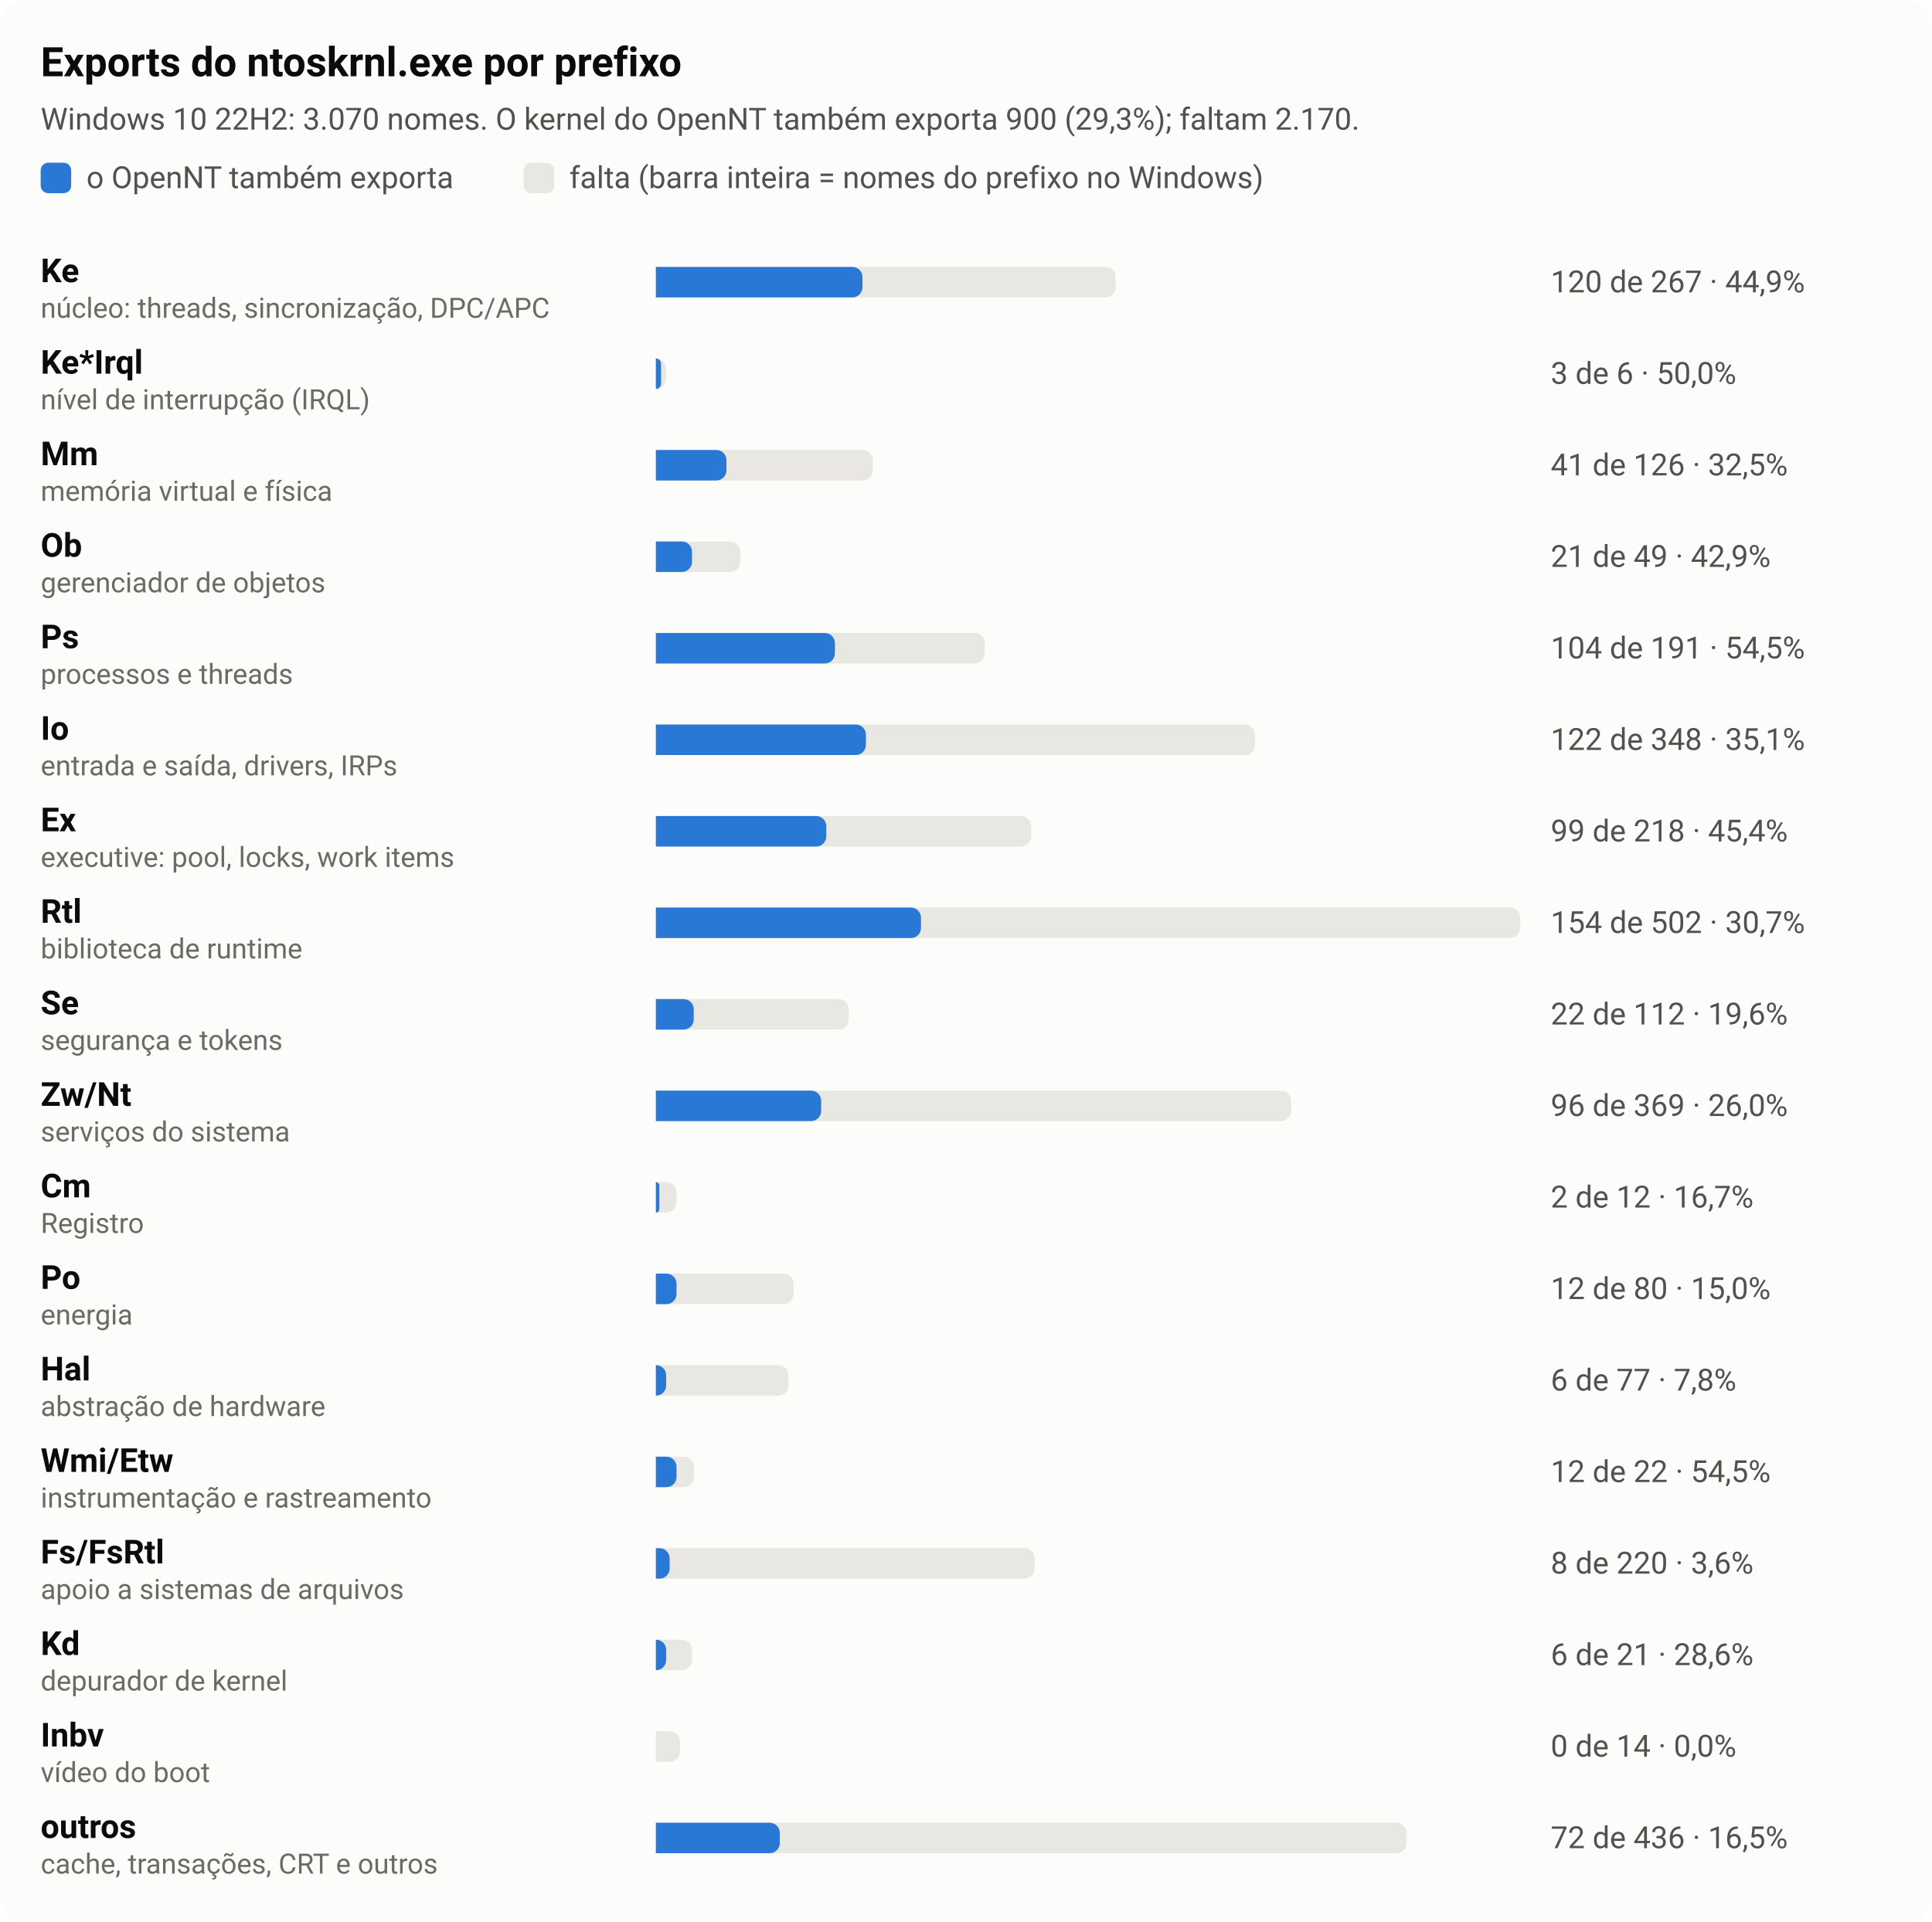
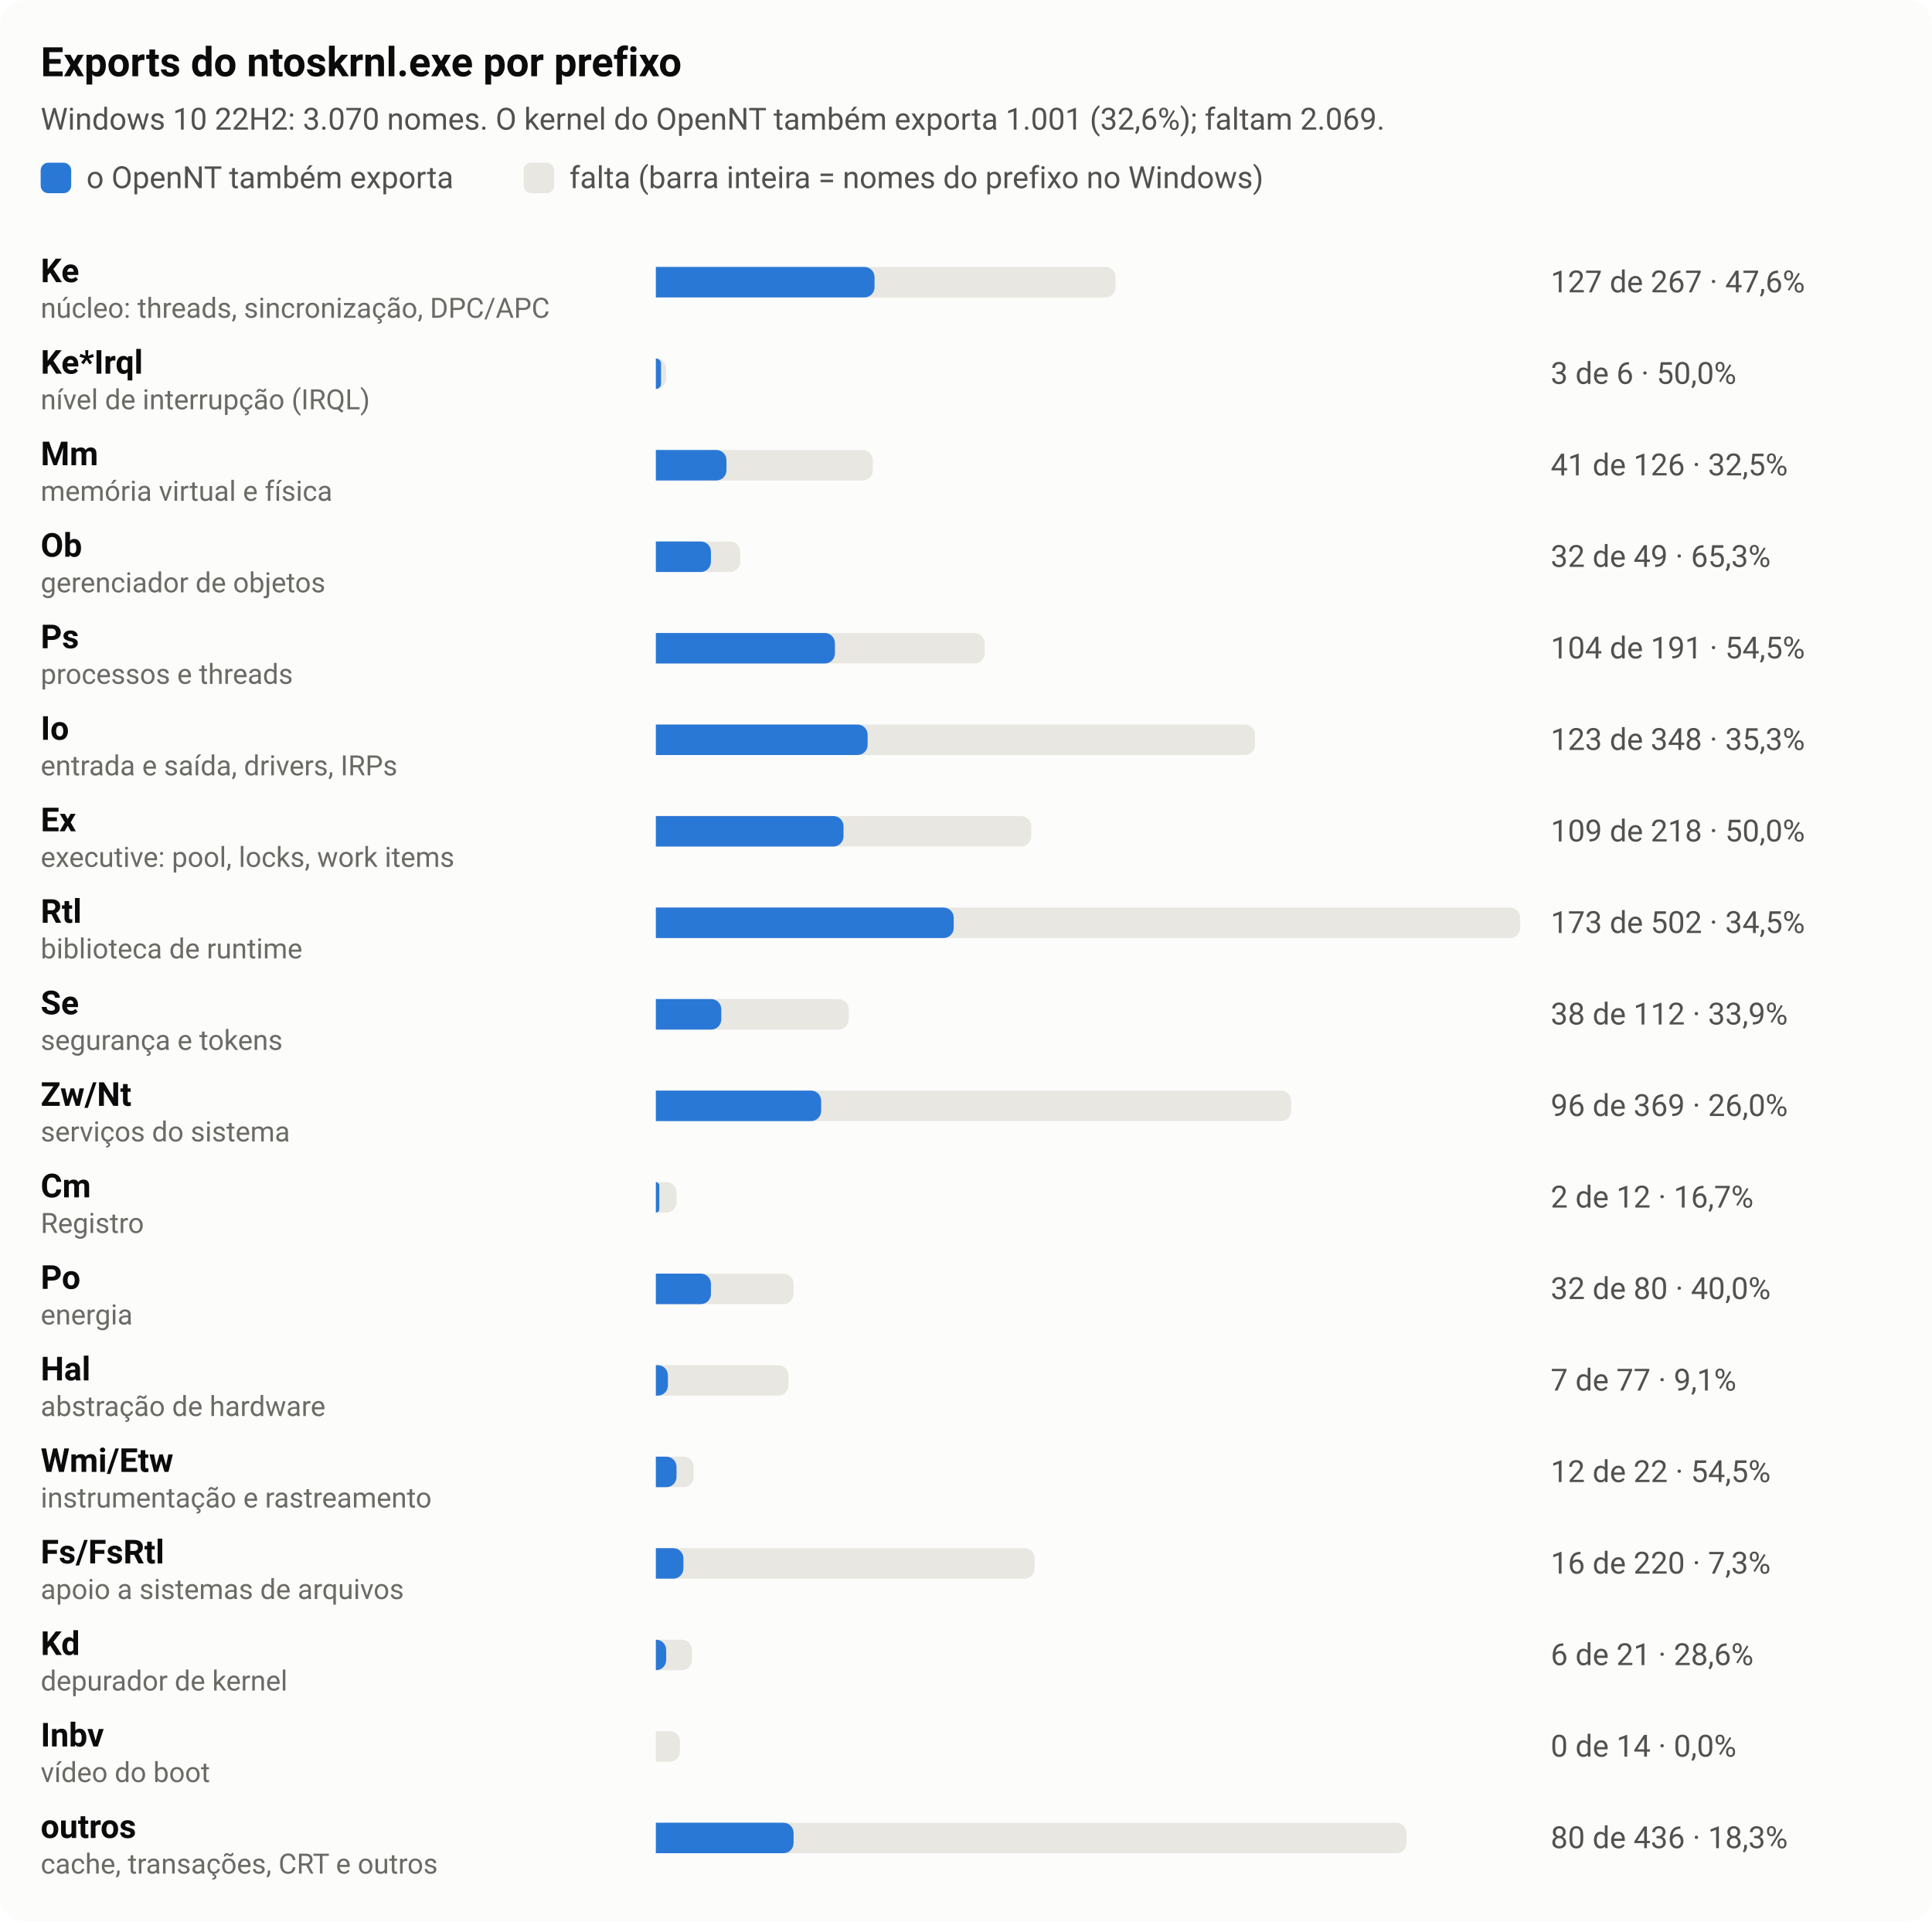
<svg xmlns="http://www.w3.org/2000/svg" width="760" height="756" viewBox="0 0 760 756" role="img" aria-labelledby="pc-title">
  <style>.pc-bg{fill:#fcfcfb}.pc-t{font:600 16px system-ui,-apple-system,Segoe UI,Roboto,sans-serif;fill:#0b0b0b}.pc-s,.pc-v{font:12px system-ui,-apple-system,Segoe UI,Roboto,sans-serif;fill:#52514e}.pc-v{font-variant-numeric:tabular-nums}.pc-l{font:600 13px system-ui,-apple-system,Segoe UI,Roboto,sans-serif;fill:#0b0b0b}.pc-m{font:11px system-ui,-apple-system,Segoe UI,Roboto,sans-serif;fill:#6b6a65}.pc-k{fill:#e8e7e1}.pc-a{fill:#2a78d6}@media (prefers-color-scheme:dark){.pc-bg{fill:#1a1a19}.pc-t,.pc-l{fill:#f0efec}.pc-s,.pc-v{fill:#c3c2b7}.pc-m{fill:#9d9b94}.pc-k{fill:#2c2c2a}.pc-a{fill:#3987e5}}</style>
  <rect class="pc-bg" width="760" height="756" rx="10" />
  <text class="pc-t" x="16" y="30">Exports do ntoskrnl.exe por prefixo</text>
-   <text class="pc-s" x="16" y="51">Windows 10 22H2: 3.070 nomes. O kernel do OpenNT também exporta 900 (29,3%); faltam 2.170.</text>
+   <text class="pc-s" x="16" y="51">Windows 10 22H2: 3.070 nomes. O kernel do OpenNT também exporta 1.001 (32,6%); faltam 2.069.</text>
  <rect class="pc-a" x="16" y="64" width="12" height="12" rx="3" />
  <text class="pc-v" x="34" y="74">o OpenNT também exporta</text>
  <rect class="pc-k" x="206" y="64" width="12" height="12" rx="3" />
  <text class="pc-v" x="224" y="74">falta (barra inteira = nomes do prefixo no Windows)</text>
  <g>
    <text class="pc-l" x="16" y="111">Ke</text>
    <text class="pc-m" x="16" y="125">núcleo: threads, sincronização, DPC/APC</text>
    <path class="pc-k" d="M258.0 105.0h176.84a4 4 0 0 1 4 4v4a4 4 0 0 1 -4 4h-176.84z" />
-     <path class="pc-a" d="M258.0 105.0h77.27a4 4 0 0 1 4 4v4a4 4 0 0 1 -4 4h-77.27z" />
-     <text class="pc-v" x="610" y="115">120 de 267 · 44,9%</text>
+     <path class="pc-a" d="M258.0 105.0h82.02a4 4 0 0 1 4 4v4a4 4 0 0 1 -4 4h-82.02z" />
+     <text class="pc-v" x="610" y="115">127 de 267 · 47,6%</text>
  </g>
  <g>
    <text class="pc-l" x="16" y="147">Ke*Irql</text>
    <text class="pc-m" x="16" y="161">nível de interrupção (IRQL)</text>
    <path class="pc-k" d="M258.0 141.0h0.06a4 4 0 0 1 4 4v4a4 4 0 0 1 -4 4h-0.06z" />
    <path class="pc-a" d="M258.0 141.0h0.00a2.032 2.032 0 0 1 2.032 2.032v7.936a2.032 2.032 0 0 1 -2.032 2.032h-0.00z" />
    <text class="pc-v" x="610" y="151">3 de 6 · 50,0%</text>
  </g>
  <g>
    <text class="pc-l" x="16" y="183">Mm</text>
    <text class="pc-m" x="16" y="197">memória virtual e física</text>
    <path class="pc-k" d="M258.0 177.0h81.34a4 4 0 0 1 4 4v4a4 4 0 0 1 -4 4h-81.34z" />
    <path class="pc-a" d="M258.0 177.0h23.77a4 4 0 0 1 4 4v4a4 4 0 0 1 -4 4h-23.77z" />
    <text class="pc-v" x="610" y="187">41 de 126 · 32,5%</text>
  </g>
  <g>
    <text class="pc-l" x="16" y="219">Ob</text>
    <text class="pc-m" x="16" y="233">gerenciador de objetos</text>
    <path class="pc-k" d="M258.0 213.0h29.19a4 4 0 0 1 4 4v4a4 4 0 0 1 -4 4h-29.19z" />
-     <path class="pc-a" d="M258.0 213.0h10.22a4 4 0 0 1 4 4v4a4 4 0 0 1 -4 4h-10.22z" />
-     <text class="pc-v" x="610" y="223">21 de 49 · 42,9%</text>
+     <path class="pc-a" d="M258.0 213.0h17.67a4 4 0 0 1 4 4v4a4 4 0 0 1 -4 4h-17.67z" />
+     <text class="pc-v" x="610" y="223">32 de 49 · 65,3%</text>
  </g>
  <g>
    <text class="pc-l" x="16" y="255">Ps</text>
    <text class="pc-m" x="16" y="269">processos e threads</text>
    <path class="pc-k" d="M258.0 249.0h125.36a4 4 0 0 1 4 4v4a4 4 0 0 1 -4 4h-125.36z" />
    <path class="pc-a" d="M258.0 249.0h66.44a4 4 0 0 1 4 4v4a4 4 0 0 1 -4 4h-66.44z" />
    <text class="pc-v" x="610" y="259">104 de 191 · 54,5%</text>
  </g>
  <g>
    <text class="pc-l" x="16" y="291">Io</text>
    <text class="pc-m" x="16" y="305">entrada e saída, drivers, IRPs</text>
    <path class="pc-k" d="M258.0 285.0h231.70a4 4 0 0 1 4 4v4a4 4 0 0 1 -4 4h-231.70z" />
-     <path class="pc-a" d="M258.0 285.0h78.63a4 4 0 0 1 4 4v4a4 4 0 0 1 -4 4h-78.63z" />
-     <text class="pc-v" x="610" y="295">122 de 348 · 35,1%</text>
+     <path class="pc-a" d="M258.0 285.0h79.31a4 4 0 0 1 4 4v4a4 4 0 0 1 -4 4h-79.31z" />
+     <text class="pc-v" x="610" y="295">123 de 348 · 35,3%</text>
  </g>
  <g>
    <text class="pc-l" x="16" y="327">Ex</text>
    <text class="pc-m" x="16" y="341">executive: pool, locks, work items</text>
    <path class="pc-k" d="M258.0 321.0h143.65a4 4 0 0 1 4 4v4a4 4 0 0 1 -4 4h-143.65z" />
-     <path class="pc-a" d="M258.0 321.0h63.05a4 4 0 0 1 4 4v4a4 4 0 0 1 -4 4h-63.05z" />
-     <text class="pc-v" x="610" y="331">99 de 218 · 45,4%</text>
+     <path class="pc-a" d="M258.0 321.0h69.82a4 4 0 0 1 4 4v4a4 4 0 0 1 -4 4h-69.82z" />
+     <text class="pc-v" x="610" y="331">109 de 218 · 50,0%</text>
  </g>
  <g>
    <text class="pc-l" x="16" y="363">Rtl</text>
    <text class="pc-m" x="16" y="377">biblioteca de runtime</text>
    <path class="pc-k" d="M258.0 357.0h336.00a4 4 0 0 1 4 4v4a4 4 0 0 1 -4 4h-336.00z" />
-     <path class="pc-a" d="M258.0 357.0h100.30a4 4 0 0 1 4 4v4a4 4 0 0 1 -4 4h-100.30z" />
-     <text class="pc-v" x="610" y="367">154 de 502 · 30,7%</text>
+     <path class="pc-a" d="M258.0 357.0h113.17a4 4 0 0 1 4 4v4a4 4 0 0 1 -4 4h-113.17z" />
+     <text class="pc-v" x="610" y="367">173 de 502 · 34,5%</text>
  </g>
  <g>
    <text class="pc-l" x="16" y="399">Se</text>
    <text class="pc-m" x="16" y="413">segurança e tokens</text>
    <path class="pc-k" d="M258.0 393.0h71.86a4 4 0 0 1 4 4v4a4 4 0 0 1 -4 4h-71.86z" />
-     <path class="pc-a" d="M258.0 393.0h10.90a4 4 0 0 1 4 4v4a4 4 0 0 1 -4 4h-10.90z" />
-     <text class="pc-v" x="610" y="403">22 de 112 · 19,6%</text>
+     <path class="pc-a" d="M258.0 393.0h21.74a4 4 0 0 1 4 4v4a4 4 0 0 1 -4 4h-21.74z" />
+     <text class="pc-v" x="610" y="403">38 de 112 · 33,9%</text>
  </g>
  <g>
    <text class="pc-l" x="16" y="435">Zw/Nt</text>
    <text class="pc-m" x="16" y="449">serviços do sistema</text>
    <path class="pc-k" d="M258.0 429.0h245.92a4 4 0 0 1 4 4v4a4 4 0 0 1 -4 4h-245.92z" />
    <path class="pc-a" d="M258.0 429.0h61.02a4 4 0 0 1 4 4v4a4 4 0 0 1 -4 4h-61.02z" />
    <text class="pc-v" x="610" y="439">96 de 369 · 26,0%</text>
  </g>
  <g>
    <text class="pc-l" x="16" y="471">Cm</text>
    <text class="pc-m" x="16" y="485">Registro</text>
    <path class="pc-k" d="M258.0 465.0h4.13a4 4 0 0 1 4 4v4a4 4 0 0 1 -4 4h-4.13z" />
    <path class="pc-a" d="M258.0 465.0h0.00a1.355 1.355 0 0 1 1.355 1.355v9.291a1.355 1.355 0 0 1 -1.355 1.355h-0.00z" />
    <text class="pc-v" x="610" y="475">2 de 12 · 16,7%</text>
  </g>
  <g>
    <text class="pc-l" x="16" y="507">Po</text>
    <text class="pc-m" x="16" y="521">energia</text>
    <path class="pc-k" d="M258.0 501.0h50.18a4 4 0 0 1 4 4v4a4 4 0 0 1 -4 4h-50.18z" />
-     <path class="pc-a" d="M258.0 501.0h4.13a4 4 0 0 1 4 4v4a4 4 0 0 1 -4 4h-4.13z" />
-     <text class="pc-v" x="610" y="511">12 de 80 · 15,0%</text>
+     <path class="pc-a" d="M258.0 501.0h17.67a4 4 0 0 1 4 4v4a4 4 0 0 1 -4 4h-17.67z" />
+     <text class="pc-v" x="610" y="511">32 de 80 · 40,0%</text>
  </g>
  <g>
    <text class="pc-l" x="16" y="543">Hal</text>
    <text class="pc-m" x="16" y="557">abstração de hardware</text>
    <path class="pc-k" d="M258.0 537.0h48.15a4 4 0 0 1 4 4v4a4 4 0 0 1 -4 4h-48.15z" />
-     <path class="pc-a" d="M258.0 537.0h0.06a4 4 0 0 1 4 4v4a4 4 0 0 1 -4 4h-0.06z" />
-     <text class="pc-v" x="610" y="547">6 de 77 · 7,8%</text>
+     <path class="pc-a" d="M258.0 537.0h0.74a4 4 0 0 1 4 4v4a4 4 0 0 1 -4 4h-0.74z" />
+     <text class="pc-v" x="610" y="547">7 de 77 · 9,1%</text>
  </g>
  <g>
    <text class="pc-l" x="16" y="579">Wmi/Etw</text>
    <text class="pc-m" x="16" y="593">instrumentação e rastreamento</text>
    <path class="pc-k" d="M258.0 573.0h10.90a4 4 0 0 1 4 4v4a4 4 0 0 1 -4 4h-10.90z" />
    <path class="pc-a" d="M258.0 573.0h4.13a4 4 0 0 1 4 4v4a4 4 0 0 1 -4 4h-4.13z" />
    <text class="pc-v" x="610" y="583">12 de 22 · 54,5%</text>
  </g>
  <g>
    <text class="pc-l" x="16" y="615">Fs/FsRtl</text>
    <text class="pc-m" x="16" y="629">apoio a sistemas de arquivos</text>
    <path class="pc-k" d="M258.0 609.0h145.00a4 4 0 0 1 4 4v4a4 4 0 0 1 -4 4h-145.00z" />
-     <path class="pc-a" d="M258.0 609.0h1.42a4 4 0 0 1 4 4v4a4 4 0 0 1 -4 4h-1.42z" />
-     <text class="pc-v" x="610" y="619">8 de 220 · 3,6%</text>
+     <path class="pc-a" d="M258.0 609.0h6.84a4 4 0 0 1 4 4v4a4 4 0 0 1 -4 4h-6.84z" />
+     <text class="pc-v" x="610" y="619">16 de 220 · 7,3%</text>
  </g>
  <g>
    <text class="pc-l" x="16" y="651">Kd</text>
    <text class="pc-m" x="16" y="665">depurador de kernel</text>
    <path class="pc-k" d="M258.0 645.0h10.22a4 4 0 0 1 4 4v4a4 4 0 0 1 -4 4h-10.22z" />
    <path class="pc-a" d="M258.0 645.0h0.06a4 4 0 0 1 4 4v4a4 4 0 0 1 -4 4h-0.06z" />
    <text class="pc-v" x="610" y="655">6 de 21 · 28,6%</text>
  </g>
  <g>
    <text class="pc-l" x="16" y="687">Inbv</text>
    <text class="pc-m" x="16" y="701">vídeo do boot</text>
    <path class="pc-k" d="M258.0 681.0h5.48a4 4 0 0 1 4 4v4a4 4 0 0 1 -4 4h-5.48z" />
    <path class="pc-a" d="" />
    <text class="pc-v" x="610" y="691">0 de 14 · 0,0%</text>
  </g>
  <g>
    <text class="pc-l" x="16" y="723">outros</text>
    <text class="pc-m" x="16" y="737">cache, transações, CRT e outros</text>
    <path class="pc-k" d="M258.0 717.0h291.30a4 4 0 0 1 4 4v4a4 4 0 0 1 -4 4h-291.30z" />
-     <path class="pc-a" d="M258.0 717.0h44.76a4 4 0 0 1 4 4v4a4 4 0 0 1 -4 4h-44.76z" />
-     <text class="pc-v" x="610" y="727">72 de 436 · 16,5%</text>
+     <path class="pc-a" d="M258.0 717.0h50.18a4 4 0 0 1 4 4v4a4 4 0 0 1 -4 4h-50.18z" />
+     <text class="pc-v" x="610" y="727">80 de 436 · 18,3%</text>
  </g>
</svg>
